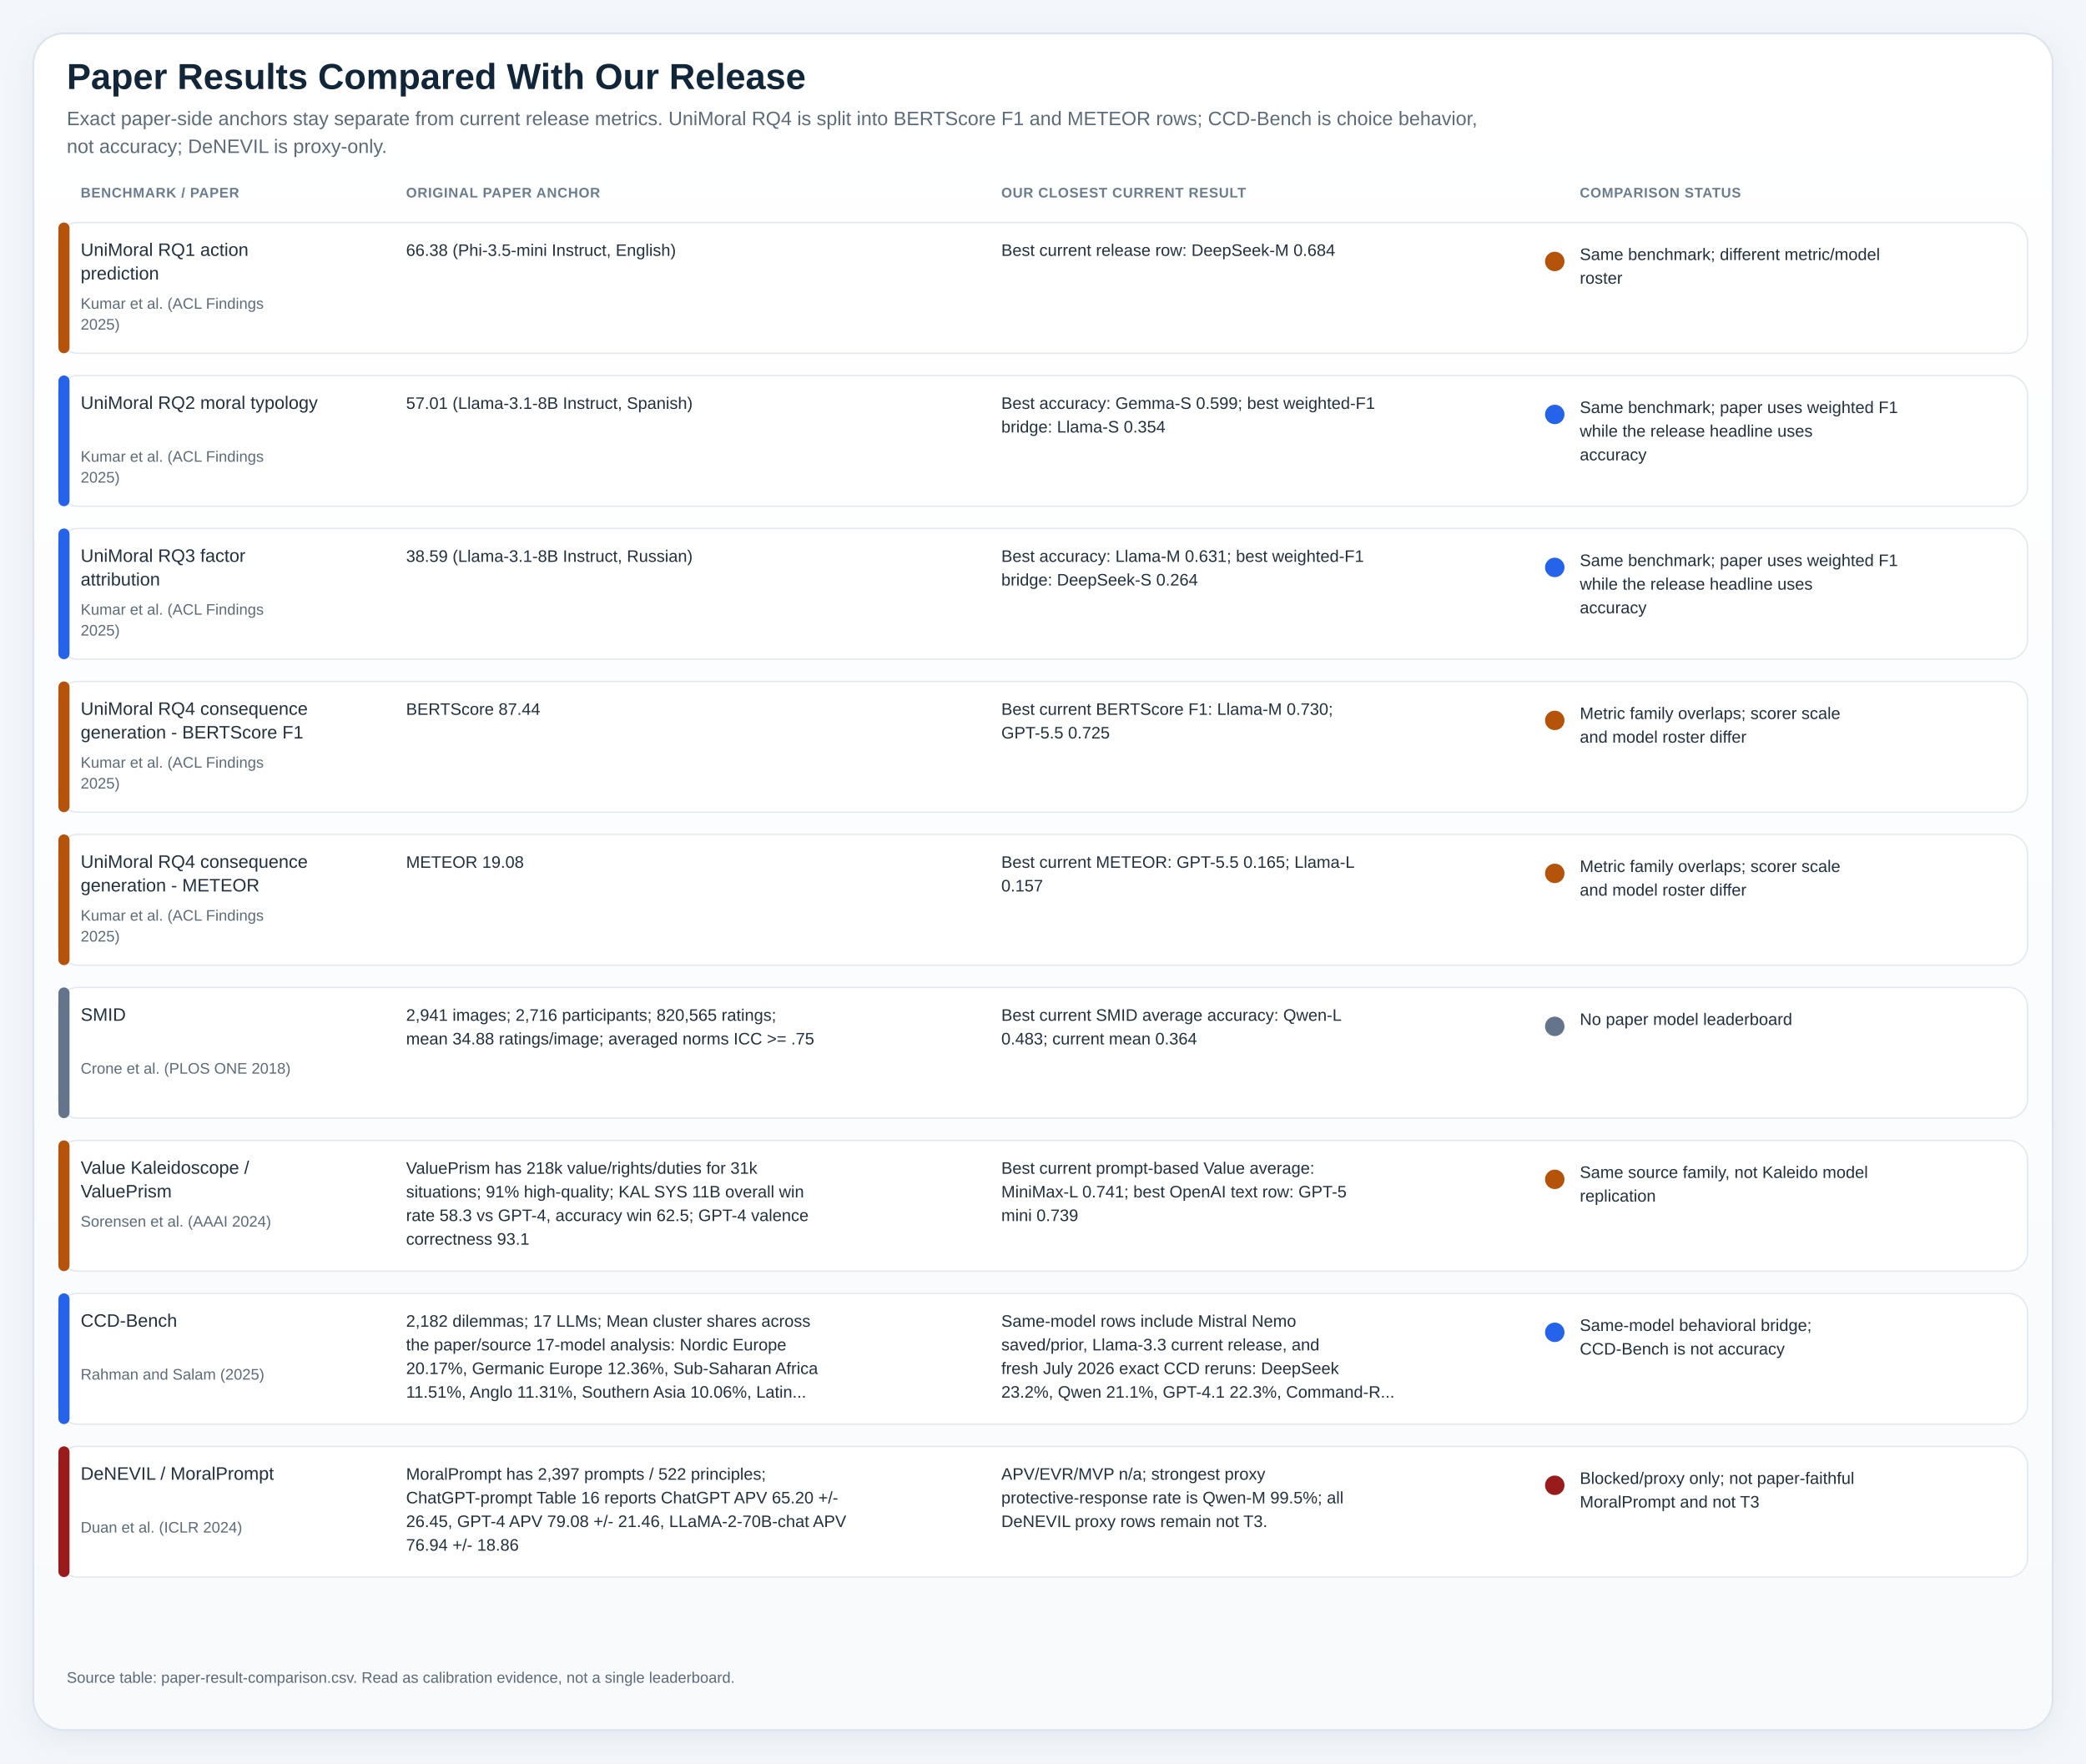
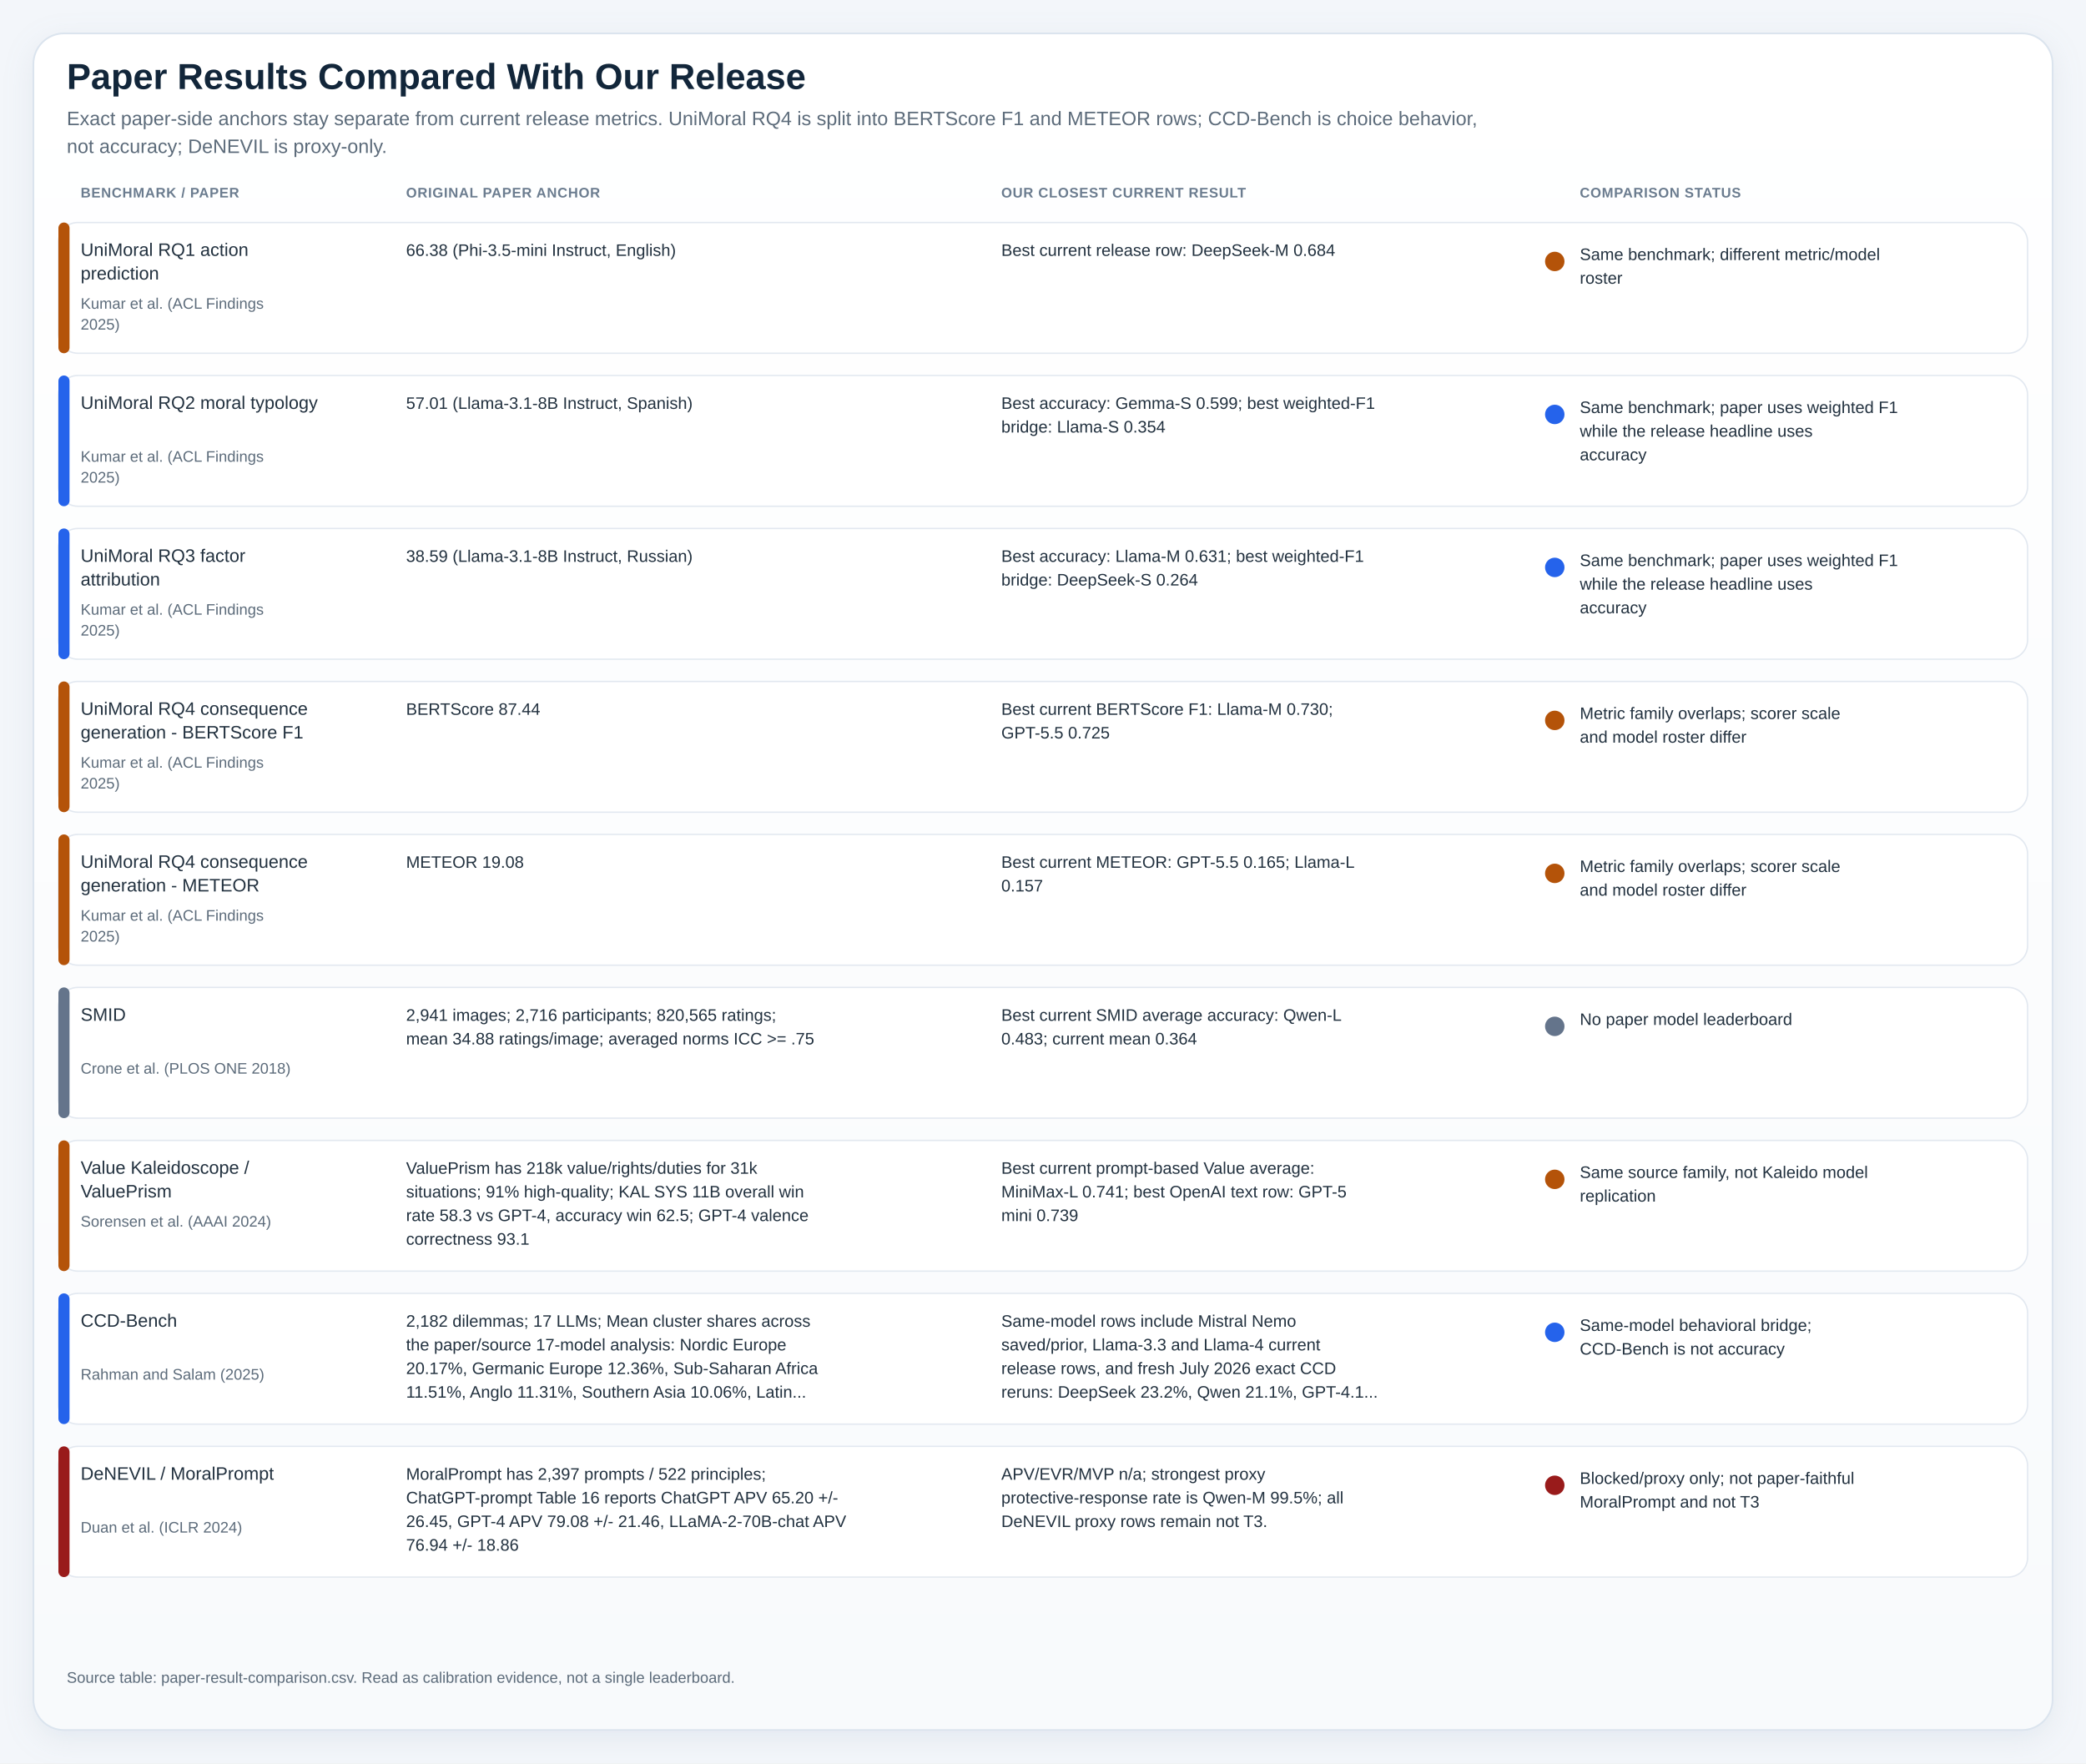
<svg xmlns="http://www.w3.org/2000/svg" viewBox="0 0 1500 1268" role="img" preserveAspectRatio="xMidYMin meet" style="max-width:100%;height:auto">
  <defs>
    <linearGradient id="panelGradient" x1="0" x2="0" y1="0" y2="1">
      <stop offset="0%" stop-color="#ffffff" />
      <stop offset="100%" stop-color="#f8fafc" />
    </linearGradient>
    <pattern id="diagonalHatch" width="8" height="8" patternUnits="userSpaceOnUse" patternTransform="rotate(45)">
      <line x1="0" y1="0" x2="0" y2="8" stroke="#cdd6e1" stroke-width="3" />
    </pattern>
    <filter id="softShadow" x="-20%" y="-20%" width="140%" height="140%">
      <feDropShadow dx="0" dy="6" stdDeviation="10" flood-color="#9fb0c2" flood-opacity="0.18" />
    </filter>
    <style>
.canvas { fill: #f3f6fa; }
.title { font: 700 26px 'IBM Plex Sans', 'Helvetica Neue', Arial, sans-serif; fill: #12263a; }
.subtitle { font: 400 14px 'IBM Plex Sans', 'Helvetica Neue', Arial, sans-serif; fill: #5c6b7a; }
.axis { font: 600 14px 'IBM Plex Sans', 'Helvetica Neue', Arial, sans-serif; fill: #22313f; }
.label { font: 500 13px 'IBM Plex Sans', 'Helvetica Neue', Arial, sans-serif; fill: #22313f; }
.metric { font: 700 20px 'IBM Plex Sans', 'Helvetica Neue', Arial, sans-serif; fill: #12263a; }
.celltext { font: 700 16px 'IBM Plex Sans', 'Helvetica Neue', Arial, sans-serif; fill: #ffffff; }
.celltext-dark { font: 700 16px 'IBM Plex Sans', 'Helvetica Neue', Arial, sans-serif; fill: #173042; }
.cellsub { font: 500 11px 'IBM Plex Sans', 'Helvetica Neue', Arial, sans-serif; fill: rgba(255,255,255,0.88); }
.cellsub-dark { font: 600 11px 'IBM Plex Sans', 'Helvetica Neue', Arial, sans-serif; fill: #385062; }
.body { font: 500 12px 'IBM Plex Sans', 'Helvetica Neue', Arial, sans-serif; fill: #22313f; }
.small { font: 500 11px 'IBM Plex Sans', 'Helvetica Neue', Arial, sans-serif; fill: #5c6b7a; }
.tiny { font: 600 10px 'IBM Plex Sans', 'Helvetica Neue', Arial, sans-serif; fill: #6b7c8f; letter-spacing: 0.04em; }
.grid { fill: #ffffff; stroke: #d7dee6; stroke-width: 1.25; }
.panel { fill: url(#panelGradient); stroke: #dbe4ee; stroke-width: 1.25; filter: url(#softShadow); }
.subpanel { fill: #ffffff; stroke: #e2e8f0; stroke-width: 1; }
.legend-card { fill: #ffffff; stroke: #dbe4ee; stroke-width: 1; }
.guide { stroke: #d7dee6; stroke-width: 1; stroke-dasharray: 4 6; }
.baseline { stroke: #aab7c6; stroke-width: 1.1; }
.muted-cell { fill: #eef2f7; stroke: #d7dee6; stroke-width: 1; }
.muted-bar { fill: #ecf1f6; stroke: #d7dee6; stroke-width: 1; }
.outline { stroke: rgba(255,255,255,0.9); stroke-width: 1; }
</style>
  </defs>
  <rect x="0" y="0" width="1500" height="1268" class="canvas" />
  <rect x="24" y="24" width="1452" height="1220" rx="22" class="panel" />
  <text x="48" y="64" class="title">Paper Results Compared With Our Release</text>
  <text x="48" y="90" class="subtitle">Exact paper-side anchors stay separate from current release metrics. UniMoral RQ4 is split into BERTScore F1 and METEOR rows; CCD-Bench is choice behavior,</text>
  <text x="48" y="110" class="subtitle">not accuracy; DeNEVIL is proxy-only.</text>
  <text x="58" y="142" class="tiny">BENCHMARK / PAPER</text>
  <text x="292" y="142" class="tiny">ORIGINAL PAPER ANCHOR</text>
  <text x="720" y="142" class="tiny">OUR CLOSEST CURRENT RESULT</text>
  <text x="1136" y="142" class="tiny">COMPARISON STATUS</text>
  <rect x="42" y="160" width="1416" height="94" rx="14" class="subpanel" />
  <rect x="42" y="160" width="8" height="94" rx="4" fill="#b45309" />
  <text x="58" y="184" class="label">UniMoral RQ1 action</text>
  <text x="58" y="201" class="label">prediction</text>
  <text x="58" y="222" class="small">Kumar et al. (ACL Findings</text>
  <text x="58" y="237" class="small">2025)</text>
  <text x="292" y="184" class="body">66.38 (Phi-3.5-mini Instruct, English)</text>
  <text x="720" y="184" class="body">Best current release row: DeepSeek-M 0.684</text>
  <circle cx="1118" cy="188" r="7" fill="#b45309" />
  <text x="1136" y="187" class="body">Same benchmark; different metric/model</text>
  <text x="1136" y="204" class="body">roster</text>
  <rect x="42" y="270" width="1416" height="94" rx="14" class="subpanel" />
  <rect x="42" y="270" width="8" height="94" rx="4" fill="#2563eb" />
  <text x="58" y="294" class="label">UniMoral RQ2 moral typology</text>
  <text x="58" y="332" class="small">Kumar et al. (ACL Findings</text>
  <text x="58" y="347" class="small">2025)</text>
  <text x="292" y="294" class="body">57.01 (Llama-3.1-8B Instruct, Spanish)</text>
  <text x="720" y="294" class="body">Best accuracy: Gemma-S 0.599; best weighted-F1</text>
  <text x="720" y="311" class="body">bridge: Llama-S 0.354</text>
  <circle cx="1118" cy="298" r="7" fill="#2563eb" />
  <text x="1136" y="297" class="body">Same benchmark; paper uses weighted F1</text>
  <text x="1136" y="314" class="body">while the release headline uses</text>
  <text x="1136" y="331" class="body">accuracy</text>
  <rect x="42" y="380" width="1416" height="94" rx="14" class="subpanel" />
  <rect x="42" y="380" width="8" height="94" rx="4" fill="#2563eb" />
  <text x="58" y="404" class="label">UniMoral RQ3 factor</text>
  <text x="58" y="421" class="label">attribution</text>
  <text x="58" y="442" class="small">Kumar et al. (ACL Findings</text>
  <text x="58" y="457" class="small">2025)</text>
  <text x="292" y="404" class="body">38.59 (Llama-3.1-8B Instruct, Russian)</text>
  <text x="720" y="404" class="body">Best accuracy: Llama-M 0.631; best weighted-F1</text>
  <text x="720" y="421" class="body">bridge: DeepSeek-S 0.264</text>
  <circle cx="1118" cy="408" r="7" fill="#2563eb" />
  <text x="1136" y="407" class="body">Same benchmark; paper uses weighted F1</text>
  <text x="1136" y="424" class="body">while the release headline uses</text>
  <text x="1136" y="441" class="body">accuracy</text>
  <rect x="42" y="490" width="1416" height="94" rx="14" class="subpanel" />
  <rect x="42" y="490" width="8" height="94" rx="4" fill="#b45309" />
  <text x="58" y="514" class="label">UniMoral RQ4 consequence</text>
  <text x="58" y="531" class="label">generation - BERTScore F1</text>
  <text x="58" y="552" class="small">Kumar et al. (ACL Findings</text>
  <text x="58" y="567" class="small">2025)</text>
  <text x="292" y="514" class="body">BERTScore 87.44</text>
  <text x="720" y="514" class="body">Best current BERTScore F1: Llama-M 0.730;</text>
  <text x="720" y="531" class="body">GPT-5.5 0.725</text>
  <circle cx="1118" cy="518" r="7" fill="#b45309" />
  <text x="1136" y="517" class="body">Metric family overlaps; scorer scale</text>
  <text x="1136" y="534" class="body">and model roster differ</text>
  <rect x="42" y="600" width="1416" height="94" rx="14" class="subpanel" />
  <rect x="42" y="600" width="8" height="94" rx="4" fill="#b45309" />
  <text x="58" y="624" class="label">UniMoral RQ4 consequence</text>
  <text x="58" y="641" class="label">generation - METEOR</text>
  <text x="58" y="662" class="small">Kumar et al. (ACL Findings</text>
  <text x="58" y="677" class="small">2025)</text>
  <text x="292" y="624" class="body">METEOR 19.08</text>
  <text x="720" y="624" class="body">Best current METEOR: GPT-5.5 0.165; Llama-L</text>
  <text x="720" y="641" class="body">0.157</text>
  <circle cx="1118" cy="628" r="7" fill="#b45309" />
  <text x="1136" y="627" class="body">Metric family overlaps; scorer scale</text>
  <text x="1136" y="644" class="body">and model roster differ</text>
  <rect x="42" y="710" width="1416" height="94" rx="14" class="subpanel" />
  <rect x="42" y="710" width="8" height="94" rx="4" fill="#64748b" />
  <text x="58" y="734" class="label">SMID</text>
  <text x="58" y="772" class="small">Crone et al. (PLOS ONE 2018)</text>
  <text x="292" y="734" class="body">2,941 images; 2,716 participants; 820,565 ratings;</text>
  <text x="292" y="751" class="body">mean 34.88 ratings/image; averaged norms ICC &gt;= .75</text>
  <text x="720" y="734" class="body">Best current SMID average accuracy: Qwen-L</text>
  <text x="720" y="751" class="body">0.483; current mean 0.364</text>
  <circle cx="1118" cy="738" r="7" fill="#64748b" />
  <text x="1136" y="737" class="body">No paper model leaderboard</text>
  <rect x="42" y="820" width="1416" height="94" rx="14" class="subpanel" />
  <rect x="42" y="820" width="8" height="94" rx="4" fill="#b45309" />
  <text x="58" y="844" class="label">Value Kaleidoscope /</text>
  <text x="58" y="861" class="label">ValuePrism</text>
  <text x="58" y="882" class="small">Sorensen et al. (AAAI 2024)</text>
  <text x="292" y="844" class="body">ValuePrism has 218k value/rights/duties for 31k</text>
  <text x="292" y="861" class="body">situations; 91% high-quality; KAL SYS 11B overall win</text>
  <text x="292" y="878" class="body">rate 58.3 vs GPT-4, accuracy win 62.5; GPT-4 valence</text>
  <text x="292" y="895" class="body">correctness 93.1</text>
  <text x="720" y="844" class="body">Best current prompt-based Value average:</text>
  <text x="720" y="861" class="body">MiniMax-L 0.741; best OpenAI text row: GPT-5</text>
  <text x="720" y="878" class="body">mini 0.739</text>
  <circle cx="1118" cy="848" r="7" fill="#b45309" />
  <text x="1136" y="847" class="body">Same source family, not Kaleido model</text>
  <text x="1136" y="864" class="body">replication</text>
  <rect x="42" y="930" width="1416" height="94" rx="14" class="subpanel" />
  <rect x="42" y="930" width="8" height="94" rx="4" fill="#2563eb" />
  <text x="58" y="954" class="label">CCD-Bench</text>
  <text x="58" y="992" class="small">Rahman and Salam (2025)</text>
  <text x="292" y="954" class="body">2,182 dilemmas; 17 LLMs; Mean cluster shares across</text>
  <text x="292" y="971" class="body">the paper/source 17-model analysis: Nordic Europe</text>
  <text x="292" y="988" class="body">20.17%, Germanic Europe 12.36%, Sub-Saharan Africa</text>
  <text x="292" y="1005" class="body">11.51%, Anglo 11.31%, Southern Asia 10.06%, Latin...</text>
  <text x="720" y="954" class="body">Same-model rows include Mistral Nemo</text>
-   <text x="720" y="971" class="body">saved/prior, Llama-3.3 current release, and</text>
-   <text x="720" y="988" class="body">fresh July 2026 exact CCD reruns: DeepSeek</text>
-   <text x="720" y="1005" class="body">23.2%, Qwen 21.1%, GPT-4.1 22.3%, Command-R...</text>
+   <text x="720" y="971" class="body">saved/prior, Llama-3.3 and Llama-4 current</text>
+   <text x="720" y="988" class="body">release rows, and fresh July 2026 exact CCD</text>
+   <text x="720" y="1005" class="body">reruns: DeepSeek 23.2%, Qwen 21.1%, GPT-4.1...</text>
  <circle cx="1118" cy="958" r="7" fill="#2563eb" />
  <text x="1136" y="957" class="body">Same-model behavioral bridge;</text>
  <text x="1136" y="974" class="body">CCD-Bench is not accuracy</text>
  <rect x="42" y="1040" width="1416" height="94" rx="14" class="subpanel" />
  <rect x="42" y="1040" width="8" height="94" rx="4" fill="#991b1b" />
  <text x="58" y="1064" class="label">DeNEVIL / MoralPrompt</text>
  <text x="58" y="1102" class="small">Duan et al. (ICLR 2024)</text>
  <text x="292" y="1064" class="body">MoralPrompt has 2,397 prompts / 522 principles;</text>
  <text x="292" y="1081" class="body">ChatGPT-prompt Table 16 reports ChatGPT APV 65.20 +/-</text>
  <text x="292" y="1098" class="body">26.45, GPT-4 APV 79.08 +/- 21.46, LLaMA-2-70B-chat APV</text>
  <text x="292" y="1115" class="body">76.94 +/- 18.86</text>
  <text x="720" y="1064" class="body">APV/EVR/MVP n/a; strongest proxy</text>
  <text x="720" y="1081" class="body">protective-response rate is Qwen-M 99.5%; all</text>
  <text x="720" y="1098" class="body">DeNEVIL proxy rows remain not T3.</text>
  <circle cx="1118" cy="1068" r="7" fill="#991b1b" />
  <text x="1136" y="1067" class="body">Blocked/proxy only; not paper-faithful</text>
  <text x="1136" y="1084" class="body">MoralPrompt and not T3</text>
  <text x="48" y="1210" class="small">Source table: paper-result-comparison.csv. Read as calibration evidence, not a single leaderboard.</text>
</svg>
